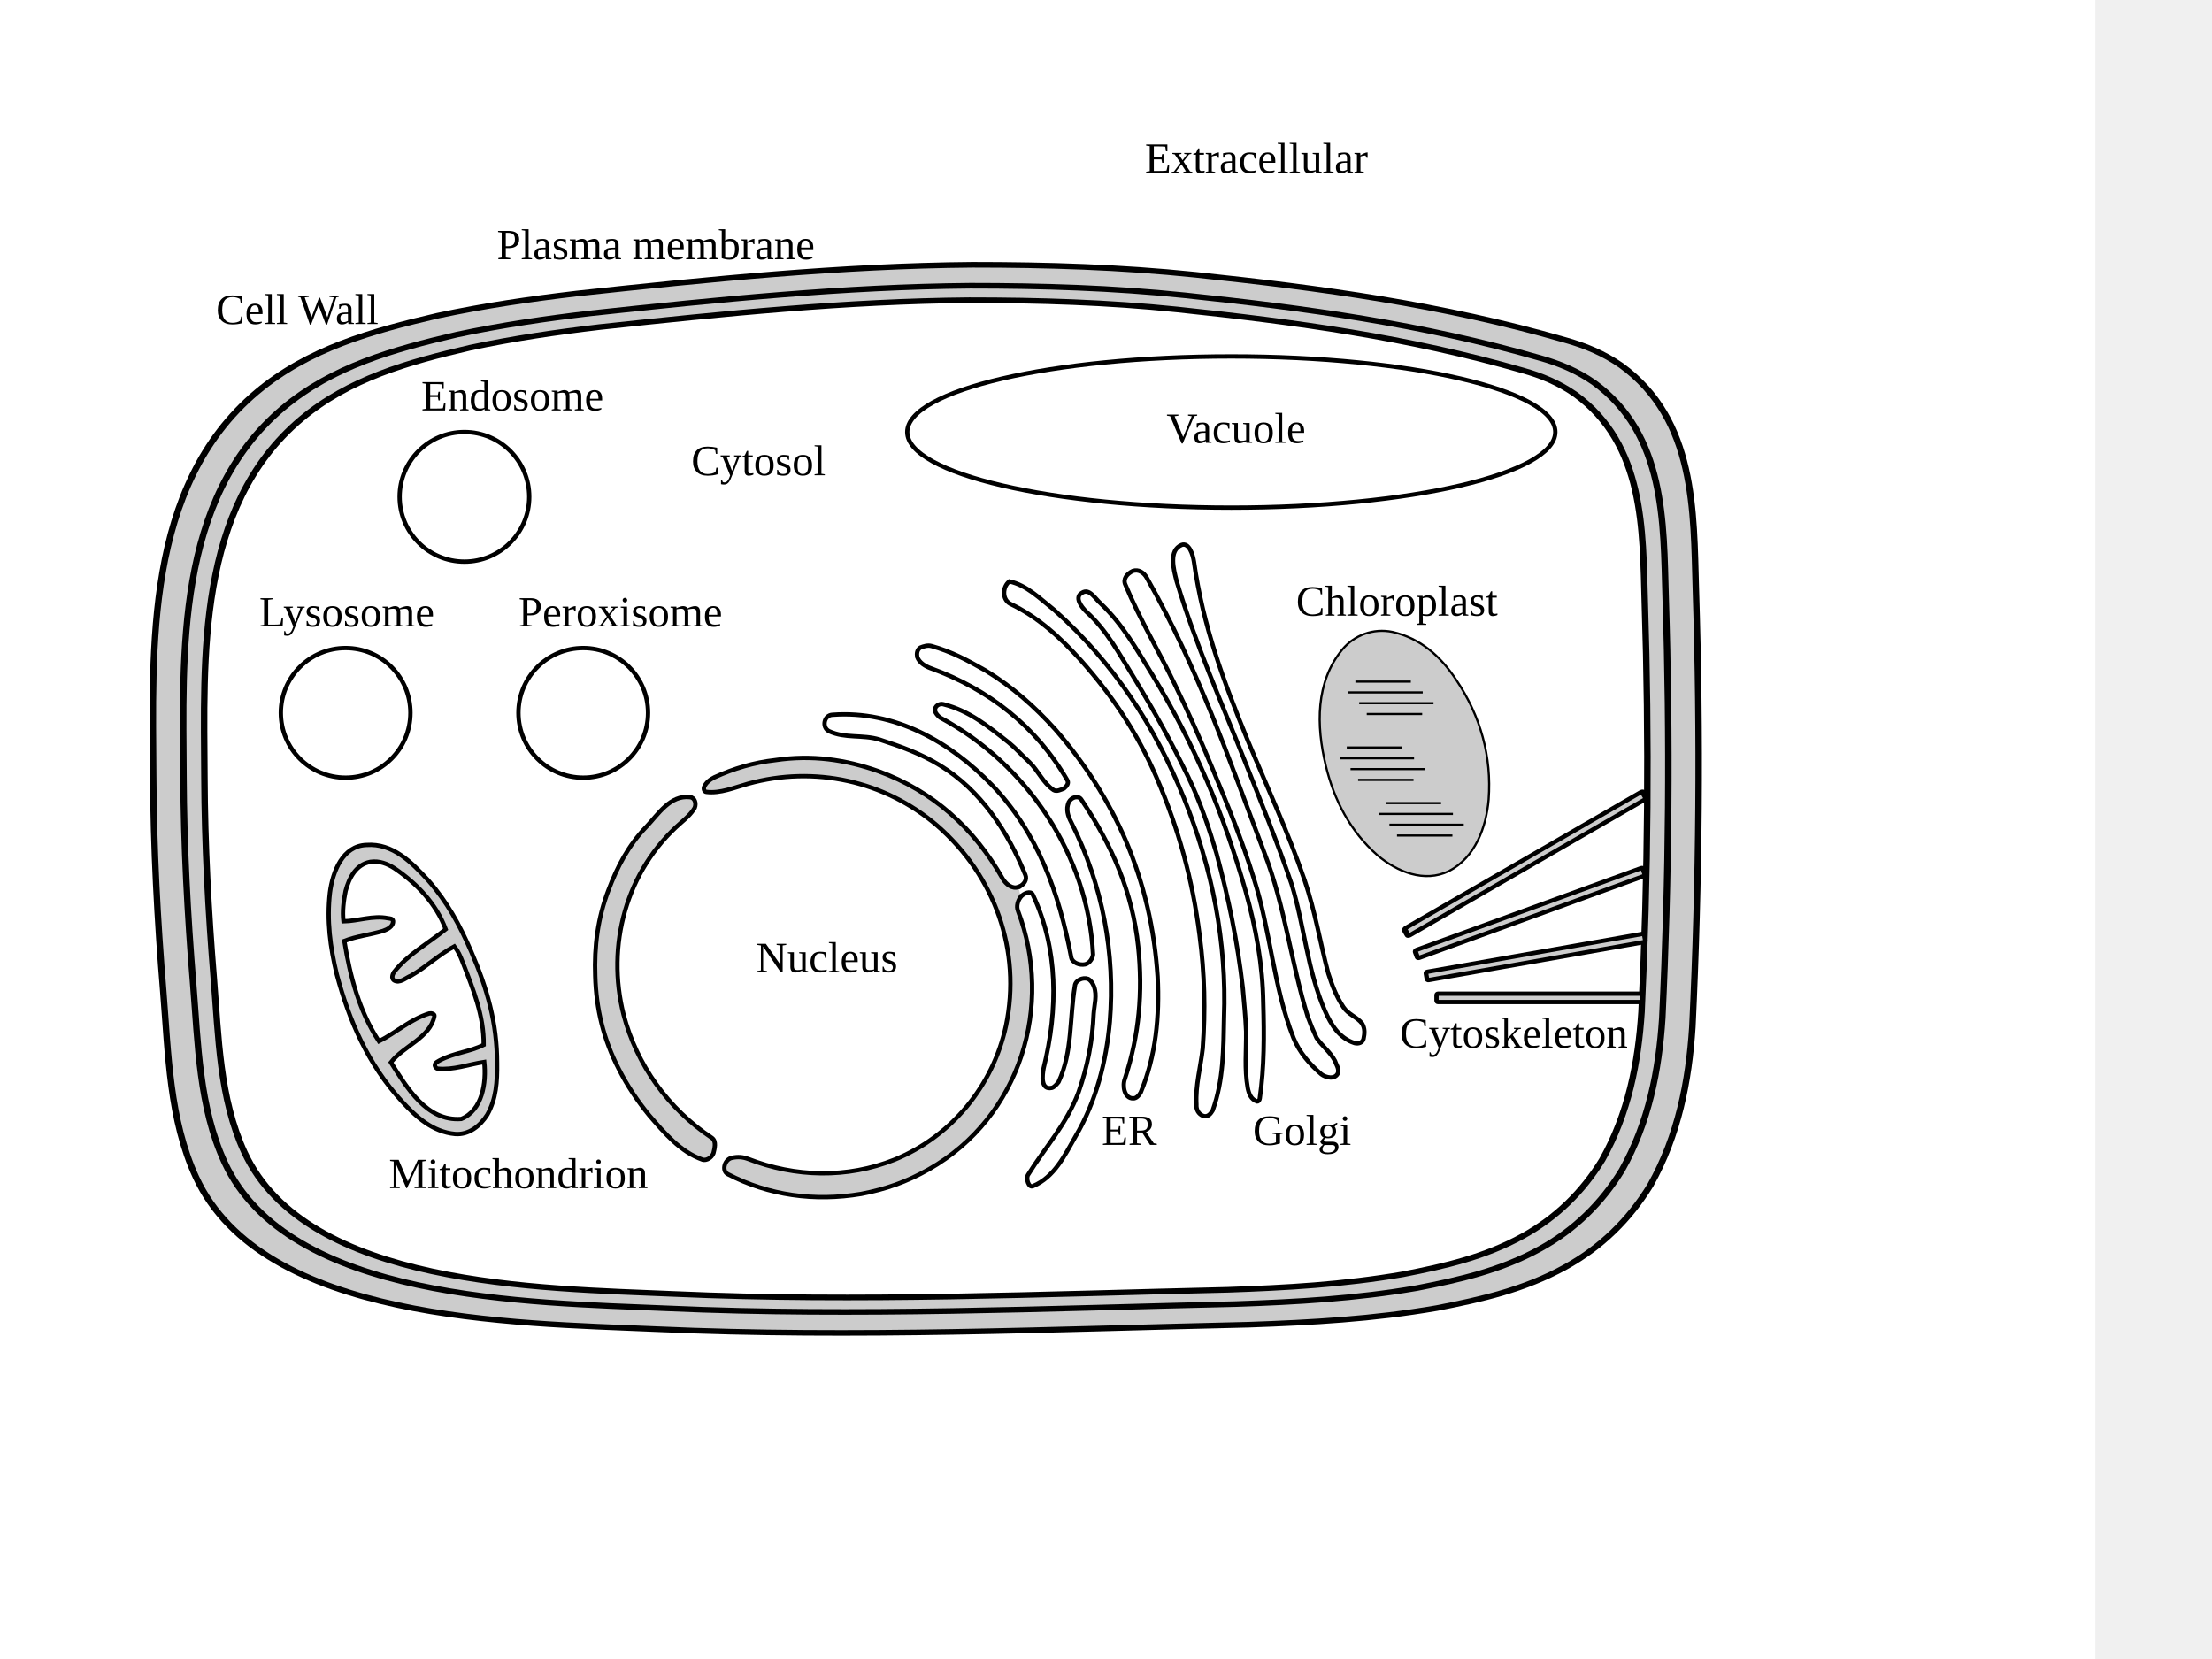
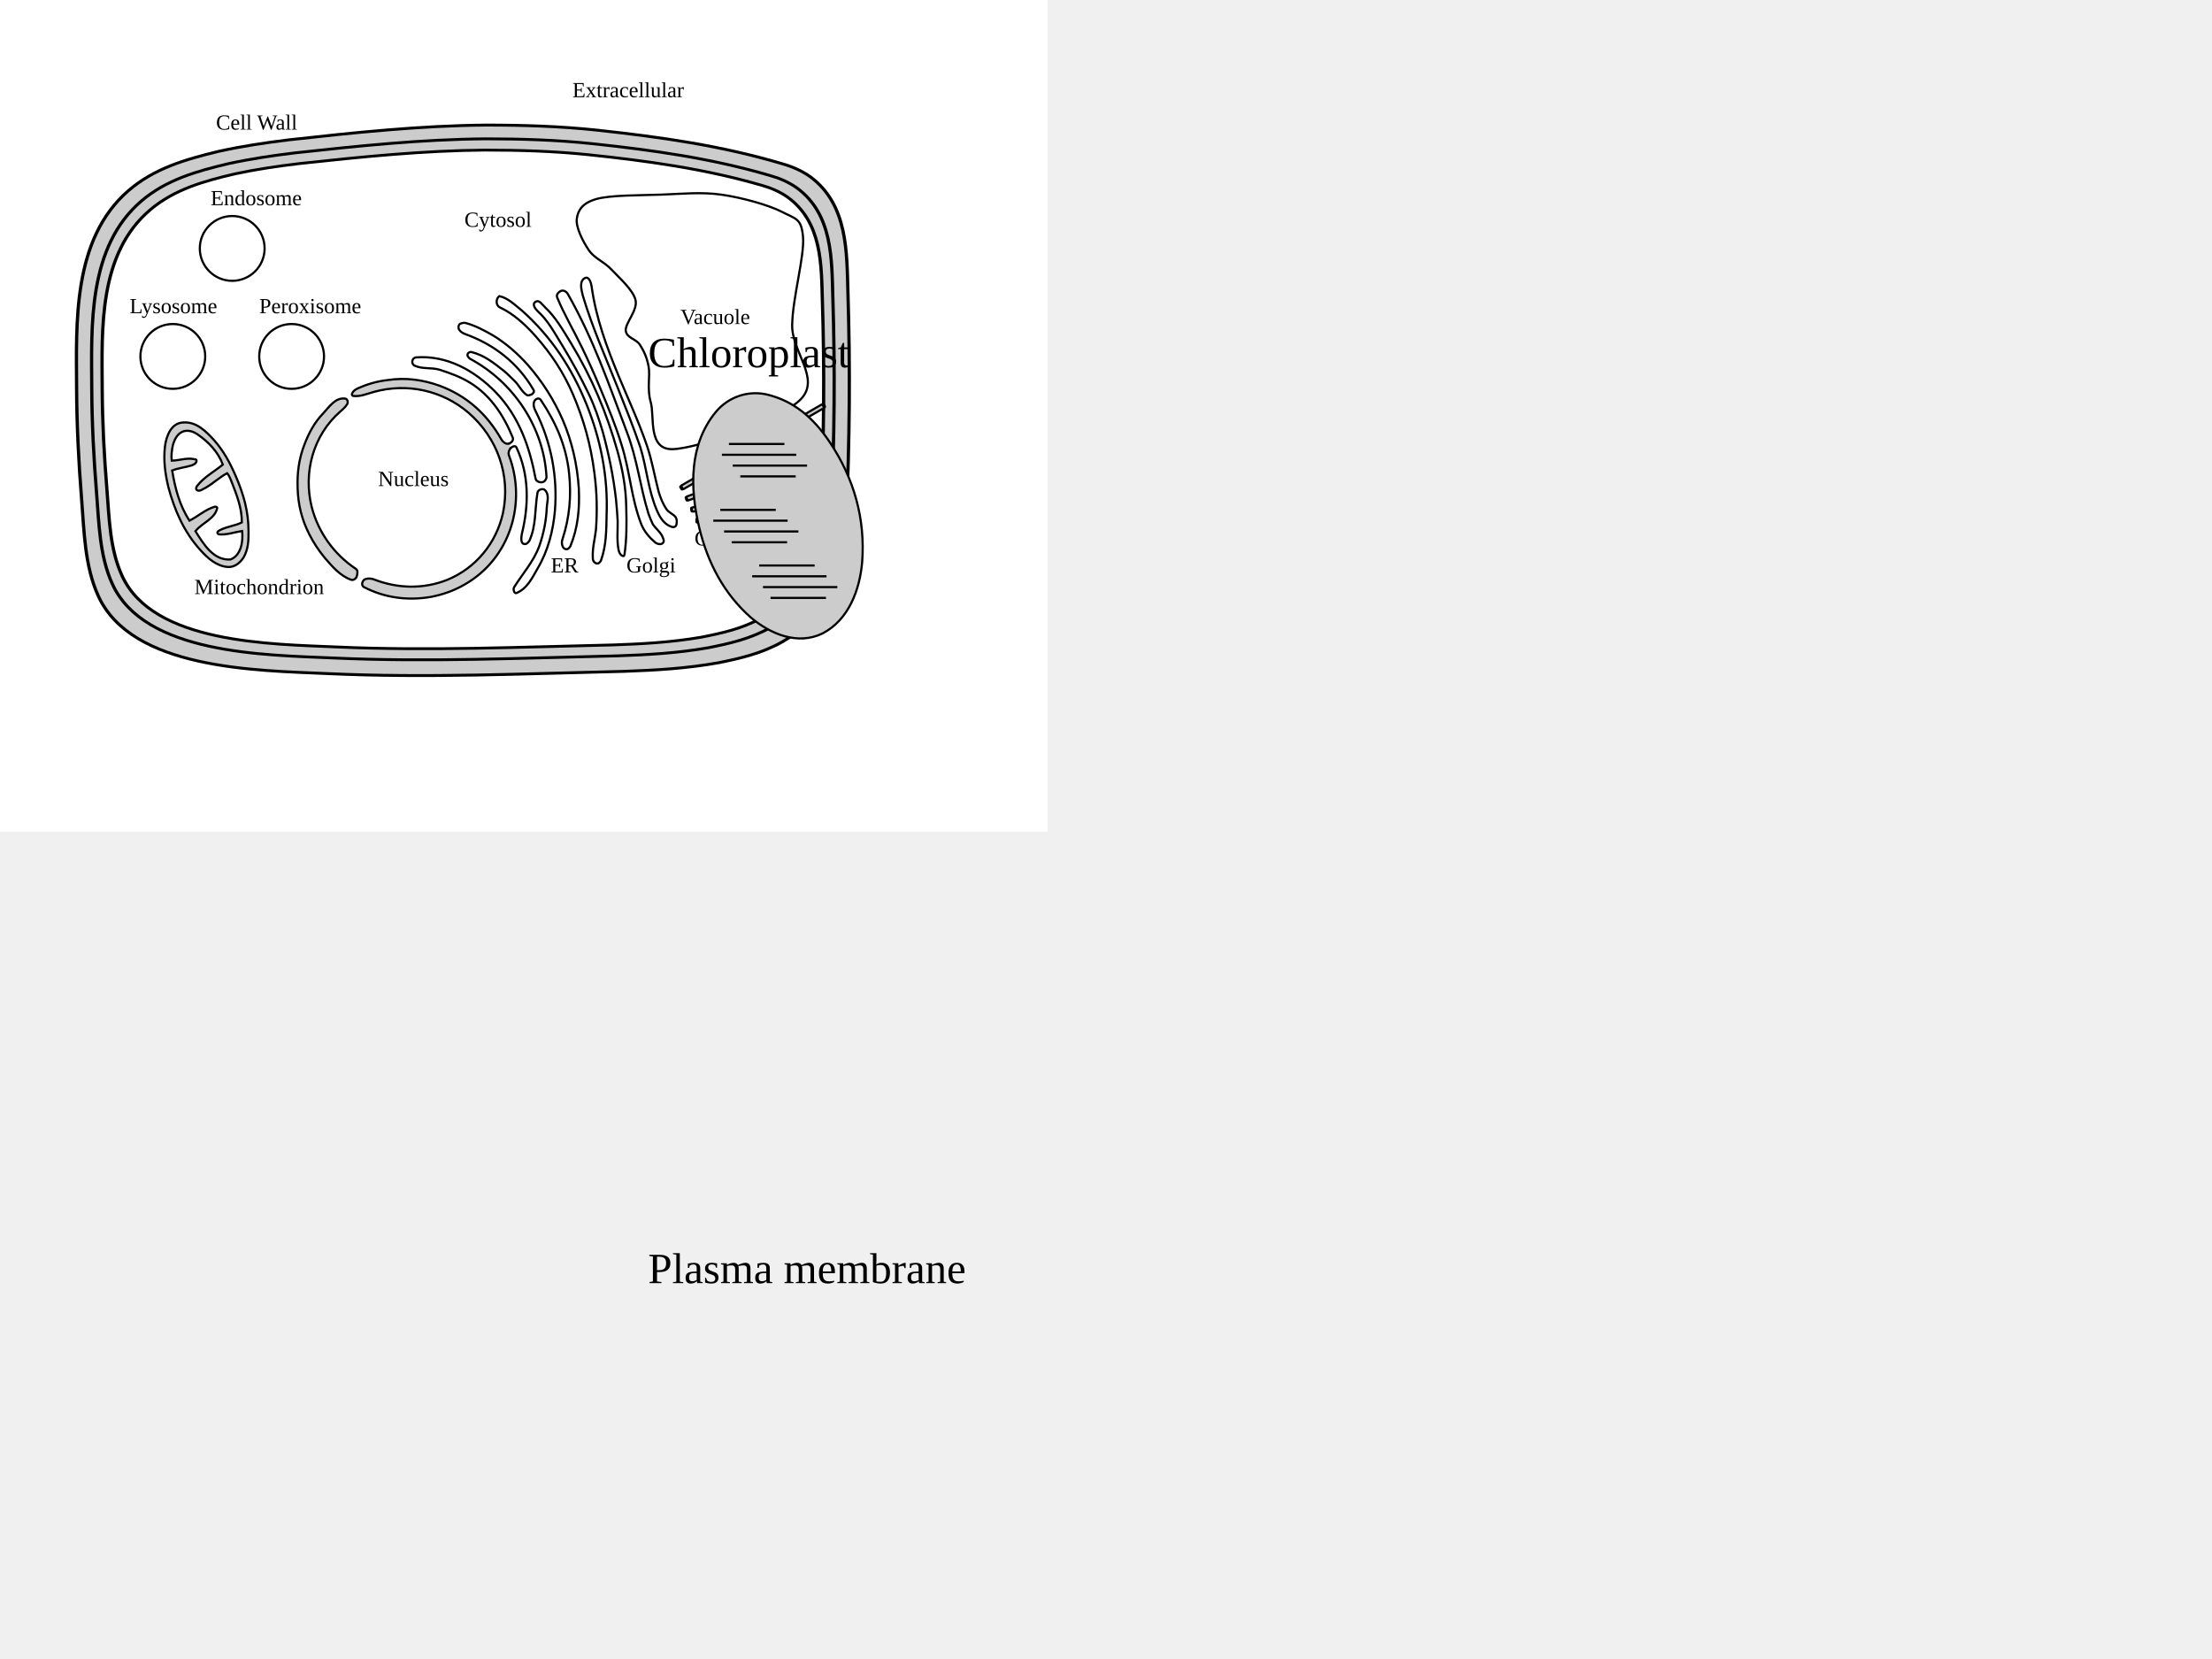
<svg xmlns="http://www.w3.org/2000/svg" version="1.1" height="768" width="1024" fill="none" stroke="none" stroke-linecap="square" stroke-miterlimit="10" clip-path="url(#p.0)">
-   <g transform="scale(1, 1)">
+   <g transform="scale(0.5, 0.5)">
    <rect title="ex" fill="#ffffff" x="0" y="0" width="970" height="770" />
-     <text title="ex-text" font-size="20" x="530" y="80" fill="black">Extracellular</text>
-     <path transform="translate(60,115) scale(1.5,1.3)" title="cw" fill="#cccccc" stroke="#000000" stroke-width="2.0" stroke-linejoin="round" stroke-linecap="butt" fill-rule="nonzero" d="M443.034,362.769c-12.557,7.975-25.572,11.425-39.621,14.578c-19.811,3.938-38.538,5.122-57.989,5.91c-60.87,1.575-121.742,4.728-182.974,1.575c-44.542-2.214-121.402-2.785-141.958-54.075c-8.231-20.535-8.546-44.188-10.102-66.116c-1.812-25.552-3.007-51.166-3.105-76.791C7.111,142.754,4.548,84.794,39.268,51.132c15.847-15.364,35.297-21.668,55.828-27.184c14.407-3.546,28.455-5.909,42.861-7.88c41.062-5.121,81.402-9.849,122.102-10.243c23.051,0,45.745,0.789,68.795,3.545c38.901,4.729,76.359,10.638,114.179,23.245c6.123,1.97,11.886,4.728,17.288,9.062c23.052,19.305,22.332,52.005,23.052,79.583c1.44,52.005,1.082,104.01-1.079,156.016c-1.08,19.304-4.324,38.609-12.967,56.338C462.843,345.828,454.199,355.678,443.034,362.769z" />
-     <text title="cw-text" font-size="20" x="100" y="150" fill="black">Cell Wall</text>
-     <path transform="translate(60,115) scale(1.5,1.3)" title="pm" fill="#cccccc" stroke="#000000" stroke-width="2.0" stroke-linejoin="round" stroke-linecap="butt" fill-rule="nonzero" d="M435.295,356.229c-12.064,7.662-24.569,10.977-38.067,14.006c-19.033,3.784-37.027,4.921-55.715,5.678c-58.483,1.514-116.967,4.542-175.799,1.514c-42.795-2.128-116.64-2.676-136.391-51.955c-7.908-19.729-8.211-42.455-9.706-63.523c-1.741-24.55-2.889-49.159-2.984-73.78c-0.166-43.326-2.629-99.014,30.73-131.355c15.226-14.762,33.914-20.818,53.639-26.118c13.843-3.407,27.339-5.678,41.181-7.571c39.451-4.92,78.21-9.462,117.314-9.842c22.147,0,43.95,0.758,66.098,3.407c37.375,4.543,73.363,10.221,109.7,22.333c5.883,1.893,11.419,4.542,16.61,8.707c22.147,18.548,21.457,49.965,22.147,76.462c1.384,49.966,1.039,99.931-1.036,149.897c-1.039,18.547-4.154,37.095-12.459,54.128C454.328,339.952,446.023,349.416,435.295,356.229z" />
-     <text title="pm-text" font-size="20" x="230" y="120" fill="black">Plasma membrane</text>
+     <text title="ex-text" font-size="20" x="530" y="90" fill="black">Extracellular</text>
+     <path transform="translate(60,108) scale(1.5,1.34)" title="cw" fill="#cccccc" stroke="#000000" stroke-width="2.0" stroke-linejoin="round" stroke-linecap="butt" fill-rule="nonzero" d="M443.034,362.769c-12.557,7.975-25.572,11.425-39.621,14.578c-19.811,3.938-38.538,5.122-57.989,5.91c-60.87,1.575-121.742,4.728-182.974,1.575c-44.542-2.214-121.402-2.785-141.958-54.075c-8.231-20.535-8.546-44.188-10.102-66.116c-1.812-25.552-3.007-51.166-3.105-76.791C7.111,142.754,4.548,84.794,39.268,51.132c15.847-15.364,35.297-21.668,55.828-27.184c14.407-3.546,28.455-5.909,42.861-7.88c41.062-5.121,81.402-9.849,122.102-10.243c23.051,0,45.745,0.789,68.795,3.545c38.901,4.729,76.359,10.638,114.179,23.245c6.123,1.97,11.886,4.728,17.288,9.062c23.052,19.305,22.332,52.005,23.052,79.583c1.44,52.005,1.082,104.01-1.079,156.016c-1.08,19.304-4.324,38.609-12.967,56.338C462.843,345.828,454.199,355.678,443.034,362.769z" />
+     <text title="cw-text" font-size="20" x="200" y="120" fill="black">Cell Wall</text>
+     <path transform="translate(60,111) scale(1.5,1.32)" title="pm" fill="#cccccc" stroke="#000000" stroke-width="2.0" stroke-linejoin="round" stroke-linecap="butt" fill-rule="nonzero" d="M435.295,356.229c-12.064,7.662-24.569,10.977-38.067,14.006c-19.033,3.784-37.027,4.921-55.715,5.678c-58.483,1.514-116.967,4.542-175.799,1.514c-42.795-2.128-116.64-2.676-136.391-51.955c-7.908-19.729-8.211-42.455-9.706-63.523c-1.741-24.55-2.889-49.159-2.984-73.78c-0.166-43.326-2.629-99.014,30.73-131.355c15.226-14.762,33.914-20.818,53.639-26.118c13.843-3.407,27.339-5.678,41.181-7.571c39.451-4.92,78.21-9.462,117.314-9.842c22.147,0,43.95,0.758,66.098,3.407c37.375,4.543,73.363,10.221,109.7,22.333c5.883,1.893,11.419,4.542,16.61,8.707c22.147,18.548,21.457,49.965,22.147,76.462c1.384,49.966,1.039,99.931-1.036,149.897c-1.039,18.547-4.154,37.095-12.459,54.128C454.328,339.952,446.023,349.416,435.295,356.229z" />
    <path transform="translate(60,115) scale(1.5,1.3)" title="cy" fill="#ffffff" stroke="#000000" stroke-width="2.0" stroke-linejoin="round" stroke-linecap="butt" fill-rule="nonzero" d="M429.953,351.713c-11.725,7.446-23.878,10.668-36.995,13.611c-18.497,3.678-35.983,4.782-54.145,5.518c-56.835,1.472-113.671,4.414-170.844,1.472c-41.59-2.068-113.354-2.601-132.548-50.491c-7.685-19.174-7.979-41.258-9.432-61.733c-1.692-23.858-2.808-47.774-2.899-71.7c-0.161-42.105-2.555-96.223,29.864-127.654C67.75,46.39,85.912,40.504,105.081,35.354c13.453-3.311,26.568-5.518,40.021-7.357c38.339-4.782,76.005-9.196,114.007-9.564c21.523,0,42.711,0.736,64.235,3.311c36.321,4.415,71.297,9.933,106.609,21.704c5.717,1.839,11.098,4.414,16.143,8.461c21.522,18.025,20.851,48.558,21.522,74.308c1.345,48.558,1.011,97.115-1.008,145.673c-1.008,18.024-4.037,36.05-12.107,52.604C448.449,335.895,440.378,345.092,429.953,351.713z" />
-     <text title="cy-text" font-size="20" x="320" y="220" fill="black">Cytosol</text>
+     <text title="cy-text" font-size="20" x="430" y="210" fill="black">Cytosol</text>
    <g title="cs" fill="#cccccc" stroke="#000000" stroke-width="2">
-       <path transform="translate(650 430) rotate(-30) scale(1.34,1.0)" stroke-linejoin="round" stroke-linecap="butt" fill-rule="nonzero" d="M0 0.646L0 0.646C0 0.289 0.289 9.00543E-17 0.646 0L94.409 0C94.581 0 94.745 0.068 94.866 0.189C94.987 0.31 95.055 0.474 95.055 0.646L95.055 3.228C95.055 3.585 94.766 3.874 94.409 3.874L0.646 3.874C0.289 3.874 9.00543E-17 3.585 0 3.228Z" />
-       <path transform="translate(655 440) rotate(-20) scale(1.18,1.0)" stroke-linejoin="round" stroke-linecap="butt" fill-rule="nonzero" d="M0 0.646L0 0.646C0 0.289 0.289 9.00543E-17 0.646 0L94.409 0C94.581 0 94.745 0.068 94.866 0.189C94.987 0.31 95.055 0.474 95.055 0.646L95.055 3.228C95.055 3.585 94.766 3.874 94.409 3.874L0.646 3.874C0.289 3.874 9.00543E-17 3.585 0 3.228Z" />
-       <path transform="translate(660 450) rotate(-10) scale(1.08,1.0)" stroke-linejoin="round" stroke-linecap="butt" fill-rule="nonzero" d="M0 0.646L0 0.646C0 0.289 0.289 9.00543E-17 0.646 0L94.409 0C94.581 0 94.745 0.068 94.866 0.189C94.987 0.31 95.055 0.474 95.055 0.646L95.055 3.228C95.055 3.585 94.766 3.874 94.409 3.874L0.646 3.874C0.289 3.874 9.00543E-17 3.585 0 3.228Z" />
-       <path transform="translate(665 460) rotate(0) scale(1.0,1.0)" stroke-linejoin="round" stroke-linecap="butt" fill-rule="nonzero" d="M0 0.646L0 0.646C0 0.289 0.289 9.00543E-17 0.646 0L94.409 0C94.581 0 94.745 0.068 94.866 0.189C94.987 0.31 95.055 0.474 95.055 0.646L95.055 3.228C95.055 3.585 94.766 3.874 94.409 3.874L0.646 3.874C0.289 3.874 9.00543E-17 3.585 0 3.228Z" />
+       <path transform="translate(630 450) rotate(-30) scale(1.60,1.0)" stroke-linejoin="round" stroke-linecap="butt" fill-rule="nonzero" d="M0 0.646L0 0.646C0 0.289 0.289 9.00543E-17 0.646 0L94.409 0C94.581 0 94.745 0.068 94.866 0.189C94.987 0.31 95.055 0.474 95.055 0.646L95.055 3.228C95.055 3.585 94.766 3.874 94.409 3.874L0.646 3.874C0.289 3.874 9.00543E-17 3.585 0 3.228Z" />
+       <path transform="translate(635 460) rotate(-20) scale(1.41,1.0)" stroke-linejoin="round" stroke-linecap="butt" fill-rule="nonzero" d="M0 0.646L0 0.646C0 0.289 0.289 9.00543E-17 0.646 0L94.409 0C94.581 0 94.745 0.068 94.866 0.189C94.987 0.31 95.055 0.474 95.055 0.646L95.055 3.228C95.055 3.585 94.766 3.874 94.409 3.874L0.646 3.874C0.289 3.874 9.00543E-17 3.585 0 3.228Z" />
+       <path transform="translate(640 470) rotate(-10) scale(1.28,1.0)" stroke-linejoin="round" stroke-linecap="butt" fill-rule="nonzero" d="M0 0.646L0 0.646C0 0.289 0.289 9.00543E-17 0.646 0L94.409 0C94.581 0 94.745 0.068 94.866 0.189C94.987 0.31 95.055 0.474 95.055 0.646L95.055 3.228C95.055 3.585 94.766 3.874 94.409 3.874L0.646 3.874C0.289 3.874 9.00543E-17 3.585 0 3.228Z" />
+       <path transform="translate(645 480) rotate(0) scale(1.2,1.0)" stroke-linejoin="round" stroke-linecap="butt" fill-rule="nonzero" d="M0 0.646L0 0.646C0 0.289 0.289 9.00543E-17 0.646 0L94.409 0C94.581 0 94.745 0.068 94.866 0.189C94.987 0.31 95.055 0.474 95.055 0.646L95.055 3.228C95.055 3.585 94.766 3.874 94.409 3.874L0.646 3.874C0.289 3.874 9.00543E-17 3.585 0 3.228Z" />
    </g>
-     <text title="cs-text" font-size="20" x="648" y="485" fill="black">Cytoskeleton</text>
+     <text title="cs-text" font-size="20" x="643" y="505" fill="black">Cytoskeleton</text>
    <circle title="ly" fill="#ffffff" stroke="#000000" stroke-width="2" cx="160" cy="330" r="30" />
    <text title="ly-text" font-size="20" x="120" y="290" fill="black">Lysosome</text>
    <circle title="en" fill="#ffffff" stroke="#000000" stroke-width="2" cx="215" cy="230" r="30" />
    <text title="pe-text" font-size="20" x="195" y="190" fill="black">Endosome</text>
    <circle title="va" fill="#ffffff" stroke="#000000" stroke-width="2" cx="270" cy="330" r="30" />
    <text title="pe-text" font-size="20" x="240" y="290" fill="black">Peroxisome</text>
-     <ellipse title="va" fill="#ffffff" stroke="#000000" stroke-width="2" cx="570" cy="200" rx="150" ry="35" />
-     <text title="va-text" font-size="20" x="540" y="205" fill="black">Vacuole</text>
+     <path title="va" transform="translate(95,148)" fill="#ffffff" stroke="#000000" stroke-width="2" d="M527.664 267.862C550.825 267.359 628.03 240.672 646.491 221.539C664.952 202.406 638.098 178.071 638.433 153.064C638.769 128.057 650.015 88.952 648.504 71.497C646.994 54.043 641.958 54.883 629.37 48.337C616.783 41.792 591.776 34.91 572.979 32.224C554.182 29.539 535.889 31.553 516.588 32.224C497.288 32.896 470.099 32.561 457.176 36.253C444.253 39.946 440.225 46.491 439.05 54.379C437.875 62.267 444.756 75.693 450.126 83.581C455.497 91.469 464.056 93.987 471.273 101.707C478.49 109.428 491.246 120.506 493.428 129.904C495.61 139.303 483.694 151.217 484.365 158.098C485.036 164.979 493.93 165.652 497.454 171.19C500.978 176.729 503.831 182.434 505.509 191.329C507.188 200.224 503.833 211.805 507.525 224.56C511.218 237.316 504.503 268.366 527.664 267.862Z" />
+     <text title="va-text" font-size="20" x="630" y="300" fill="black">Vacuole</text>
    <path title="er" fill="#ffffff" stroke="#000000" stroke-width="2" transform="translate(225, 200)" d="M246.535,210.608c0.182-0.068,0.363-0.151,0.544-0.247c1.913-0.972,3.535-3.07,2.589-5.349c-8.172-20.121-20.484-39.057-39.577-50.725c-8.838-5.416-17.832-8.63-27.926-11.922c-7.943-2.402-15.831-0.376-23.33-3.854c-3.566-1.726-2.419-7.545,1.643-7.628c28.54-2.049,54.083,12.287,73.682,32.473c21.305,22.15,31.136,50.13,36.778,80.029c0.578,2.254,3.805,3.587,6.424,3.034c2.253-0.579,3.535-3.07,3.639-4.538c-2.303-45.889-30.313-88.056-70.829-109.713c-1.049-0.812-2.073-1.99-2.362-3.117c-0.212-2.227,2.092-3.541,3.901-3.044c11.955,3.054,20.323,9.912,30.106,17.606c3.489,2.827,6.218,5.969,9.681,9.163c4.146,3.979,6.327,9.664,11.257,12.961c1.417,0.838,3.329-0.134,4.848-0.765c1.179-1.023,2.384-2.413,1.385-3.958c-14.467-24.988-36.501-42.027-63.113-51.643c-2.517-0.915-5.349-2.589-6.27-5.235c-0.264-1.494-0.135-3.328,1.411-4.327c1.519-0.63,3.406-1.234,5.214-0.739c9.045,2.481,16.86,6.719,25.016,11.348c12.378,7.509,22.793,16.724,32.371,27.354c13.646,15.711,24.278,32.316,32.528,51.335c8.538,20.145,13.331,41.134,14.744,62.99c0.91,18.503-0.722,36.458-7.832,53.659c-0.838,1.416-2.042,2.806-3.51,2.703c-4.062,0.083-5.116-5.891-3.783-9.116c6.583-20.188,8.344-39.978,6.146-61.152c-2.648-25.263-12.186-46.954-26.203-67.854c-1.312-2.305-4.692-1.437-5.975,1.055c-1.333,3.225-0.438,6.239,1.19,9.303c14.55,29.051,20.429,60.81,17.841,92.341c-1.658,18.322-6.277,36.805-15.905,53.091c-5.049,8.864-9.808,18.854-19.684,22.954c-1.913,0.972-3.438-3.561-2.208-5.318c7.901-12.719,17.876-23.45,23.338-38.185c4.154-11.877,6.475-23.883,6.985-36.386c0.283-4.036,1.694-8.362,0.144-12.527c-0.63-1.52-1.287-2.672-2.702-3.509c-2.518-0.916-5.95,0.688-6.131,3.255c-2.525,14.943-1.042,30.535-7.553,44.458c-0.812,1.05-2.015,2.44-3.142,2.729c-5.241,1.106-4.383-5.839-3.784-9.116c6.707-27.186,6.834-55.203-5.039-80.378c-0.972-1.912-4.011-0.651-5.608,1.081" />
    <text title="er-text" font-size="20" x="510" y="530" fill="black">ER</text>
-     <g title="go" fill="#ffffff" stroke="#000000" stroke-width="2" transform="translate(225, 200)">
+     <g title="go" fill="#ffffff" stroke="#000000" stroke-width="2" transform="translate(220, 205)">
      <path d="M310.372,159.867c-8.646-20.1-20.22-37.562-34.915-54.083c-9.577-10.631-19.967-20.212-32.815-26.279c-3.907-2.118-3.494-7.99-0.377-10.352c7.995,1.669,14.188,8.005,20.824,13.266c27.414,24.423,46.395,53.416,59.9,86.818c13.192,32.642,19.991,67.048,18.64,101.986c-0.273,14.363-0.18,28.751-5.224,42.779c-0.837,1.416-2.066,3.173-4.242,2.651c-2.518-0.914-3.463-3.193-3.309-5.395c-0.481-8.885,1.947-17.196,2.935-25.977c1.239-17.614,0.933-34.23-1.472-52.469C326.986,206.764,320.513,183.444,310.372,159.867z" />
      <path d="M325.127,159.799c5.505,11.428,9.434,23.159,13.011,35.211c5.553,20.673,9.688,40.509,12.201,62.443c0.61,7.05,1.272,13.366,1.542,20.022c0.113,8.859-0.847,17.273,0.735,26.234c0.554,2.621,1.474,5.267,4.357,6.207c0.733,0.052,1.178-1.023,1.204-1.39c2.133-14.601,2.065-29.357,1.63-44.138c-0.228-17.717-3.443-34.907-8.153-51.833c-10.05-35.371-23.293-67.279-43.116-100.02c-7.612-12.336-13.836-23.468-23.858-33.023c-2.781-2.409-5.38-7.385-8.864-5.05c-3.457,1.969-0.439,6.238,1.976,8.621c9.707,8.795,15.222,19.51,22.179,30.694C309.553,129.571,317.406,143.767,325.127,159.799z" />
      <path d="M335.815,154.65c-5.359-12.915-10.771-25.096-16.893-37.696c-7.722-16.032-16.308-30.28-22.929-46.234c-1.287-2.672,0.728-5.112,3.4-6.399c2.646-0.92,5.111,0.729,6.424,3.034c23.947,42.25,37.987,83.802,54.467,127.37c9.672,25.019,12.294,50.649,20.104,75.906c1.235,3.406,2.496,6.445,4.099,9.876c2.678,3.876,6.192,6.336,8.478,10.553c0.604,1.887,1.969,3.458,1.447,5.634c-1.334,3.225-5.686,2.182-7.783,0.559c-5.562-4.816-9.996-9.922-12.835-16.761c-9.382-23.892-10.536-49.419-18.398-73.941C350.004,188.838,343.068,172.125,335.815,154.65z" />
      <path d="M351.75,153.559c7.393,18.66,14.742,36.808,21.157,55.698c5.997,19.598,7.171,39.594,15.421,58.613c2.863,6.47,6.487,12.625,13.697,14.977c1.809,0.496,3.694-0.109,4.19-1.917c0.548-2.543,0.703-4.745-0.61-7.05c-2.362-3.117-6.347-4.134-8.683-7.617c-3.334-5.029-5.2-9.954-7.015-15.614c-3.789-14.28-6.084-28.824-10.976-43.181c-7.649-22.295-17.264-42.886-26.408-64.918c-11.011-26.958-20.63-52.71-24.803-82.505c-0.502-3.355-2.316-9.014-5.722-7.778c-6.078,2.522-3.736,11.169-2.289,16.802C328.365,98.074,340.475,125.108,351.75,153.559z" />
    </g>
    <text title="go-text" font-size="20" x="580" y="530" fill="black">Golgi</text>
    <g transform="translate(225, 200)">
      <ellipse title="nu" fill="#ffffff" transform="matrix(0.9975 0.0702 -0.0702 0.9975 17.9059 -9.9135)" cx="150.026" cy="249.852" rx="97.667" ry="95.333" />
      <path title="nuclear-envelope" fill="#cccccc" stroke="#000000" stroke-width="2" d="M90.213,180.885c-25.533,22.177-34.614,56.937-26.534,88.851c6.105,23.293,20.542,43.484,40.973,57.091c2.099,1.623,1.132,4.874,0.61,7.05c-0.889,2.15-3.193,3.463-5.002,2.967c-10.435-3.684-17.573-12.299-24.737-20.548c-5.433-6.651-10.105-13.618-13.992-21.267c-7.144-13.777-10.566-28.032-10.975-43.18c-0.513-13.68,1.151-26.839,6.117-39.766c4.077-10.776,9.204-20.741,17.555-29.373c5.576-5.877,10.992-14.715,20.14-13.702c2.202,0.155,3.122,2.801,2.233,4.951C94.926,176.792,92.569,178.838,90.213,180.885z" />
      <path title="nuclear-envelope" fill="#cccccc" stroke="#000000" stroke-width="2" d="M247.477,215.183c-1.23,1.757-2.144,4.274-1.198,6.553c16.48,43.568,1.412,95.242-41.231,119.531c-10.372,5.908-20.197,9.273-31.412,11.434c-21.645,3.64-42.825,0.675-61.679-9.134c-3.199-1.7-1.344-7.101,2.01-7.603c2.62-0.554,4.821-0.399,7.339,0.517c21.894,8.547,45.823,9.125,67.829,0.347c26.198-10.695,45.542-34.042,51.566-62.013c7.224-34.524-5.079-69.317-31.837-92.589c-24.344-20.888-56.951-27.857-87.506-19.432c-6.394,1.763-12.864,4.626-19.443,3.794c-0.734-0.051-1.391-1.204-0.946-2.279c0.889-2.15,2.827-3.489,4.739-4.46c9.143-4.151,18.182-6.834,28.219-7.971c16.771-2.508,32.473-0.297,47.942,5.216c24.803,9.121,43.901,25.953,57.345,49.762c1.556,2.539,4.436,4.843,7.323,3.751" />
    </g>
    <text title="nu-text" font-size="20" x="350" y="450" fill="black">Nucleus</text>
    <g transform="translate(275, 325) rotate(90)">
      <path title="mi" fill="#cccccc" stroke="#000000" stroke-width="2" d="M115.488,56.871c17.226-7.471,33.236-11.984,51.633-11.98c8.657-0.108,16.447,0.357,23.861,4.5c5.325,3.34,9.486,8.696,8.956,14.97c-0.98,10.312-7.793,17.931-15.179,24.683c-17.091,15.657-37.255,24.303-58.705,30.059c-12.638,3.05-24.981,4.659-37.816,3.163c-9.879-1.267-21.691-5.933-22.079-16.9c-0.888-12.196,8.022-20.889,16.351-28.574C92.573,67.959,103.13,62.23,115.488,56.871z" />
      <path title="mi" fill="#ffffff" stroke="#000000" stroke-width="2" d="M120.266,60.886c-2.764,1.076-4.914,1.999-7.158,3.793c3.794,7.158,9.397,12.808,13.552,20.04c1.001,2.458,3.804,5.282,2.133,7.945c-1.016,1.294-2.745,0.565-3.752-0.016c-8.414-6.6-13.281-15.854-19.885-23.961c-11.777,4.352-21.12,13.332-28.09,23.547c-2.177,3.31-3.708,7.127-3.076,11.386c1.271,6.643,7.391,9.771,13.444,11.382c4.686,0.957,9.444,1.555,14.063,0.996c-0.115-6.782-2.829-13.719-1.43-20.566c0.147-0.722,0.081-2.236,1.235-2.376c2.671-0.205,3.958,2.685,4.671,4.709c1.778,5.995,2.402,12.129,4.614,17.838c16.317-2.674,32.566-6.864,46.456-16.042c-4.007-7.952-10.185-14.471-12.89-23.283c-0.214-0.794,0.154-2.597,1.235-2.376c10.092,2.062,13.649,14.052,21.416,20.145c11.646-7.383,27.411-16.552,26.179-32.573c-4.001-9.829-16.763-11.685-26.361-10.642c1.124,7.363,3.837,14.3,3.085,21.656c-0.073,0.36-0.581,1.007-1.375,1.22c-1.516,0.066-1.942-1.523-2.516-2.39c-3.508-6.724-3.911-13.94-7.131-20.23C145.197,50.96,132.912,55.959,120.266,60.886z" />
    </g>
    <text title="mi-text" font-size="20" x="180" y="550" fill="black">Mitochondrion</text>
  </g>
-   <g transform="translate(240,240)">
+   <g transform="translate(-50,130)">
    <path title="ch" fill="#cccccc" stroke="#000000" stroke-miterlimit="2" d="M373.717,114.335c3.894,16.223,11.404,30.532,23.911,41.568c9.196,7.725,21.704,12.875,33.107,7.356c12.14-6.253,17.289-20.231,18.393-33.106c1.472-19.865-3.679-38.626-15.082-55.547c-7.357-11.036-16.554-19.129-29.429-22.072c-8.828-1.839-17.657,1.472-23.176,8.093C368.935,75.71,369.303,95.942,373.717,114.335z" />
    <line fill="none" stroke="#000000" stroke-miterlimit="2" x1="387.951" y1="75.533" x2="412.617" y2="75.533" />
    <line fill="none" stroke="#000000" stroke-miterlimit="2" x1="384.701" y1="80.533" x2="418.117" y2="80.533" />
    <line fill="none" stroke="#000000" stroke-miterlimit="2" x1="389.701" y1="85.533" x2="423.117" y2="85.533" />
    <line fill="none" stroke="#000000" stroke-miterlimit="2" x1="393.201" y1="90.533" x2="417.867" y2="90.533" />
    <line fill="none" stroke="#000000" stroke-miterlimit="2" x1="383.951" y1="106.033" x2="408.617" y2="106.033" />
    <line fill="none" stroke="#000000" stroke-miterlimit="2" x1="380.701" y1="111.033" x2="414.117" y2="111.033" />
    <line fill="none" stroke="#000000" stroke-miterlimit="2" x1="385.701" y1="116.033" x2="419.117" y2="116.033" />
    <line fill="none" stroke="#000000" stroke-miterlimit="2" x1="389.201" y1="121.033" x2="413.867" y2="121.033" />
    <line fill="none" stroke="#000000" stroke-miterlimit="2" x1="401.951" y1="131.783" x2="426.617" y2="131.783" />
    <line fill="none" stroke="#000000" stroke-miterlimit="2" x1="398.701" y1="136.783" x2="432.117" y2="136.783" />
    <line fill="none" stroke="#000000" stroke-miterlimit="2" x1="403.701" y1="141.783" x2="437.117" y2="141.783" />
    <line fill="none" stroke="#000000" stroke-miterlimit="2" x1="407.201" y1="146.783" x2="431.867" y2="146.783" />
  </g>
-   <text title="ch-text" font-size="20" x="600" y="285" fill="black">Chloroplast</text>
+   <text title="ch-text" font-size="20" x="300" y="170" fill="black">Chloroplast</text>
+   <text title="pm-text" font-size="20" x="300" y="594" fill="black">Plasma membrane</text>
</svg>
